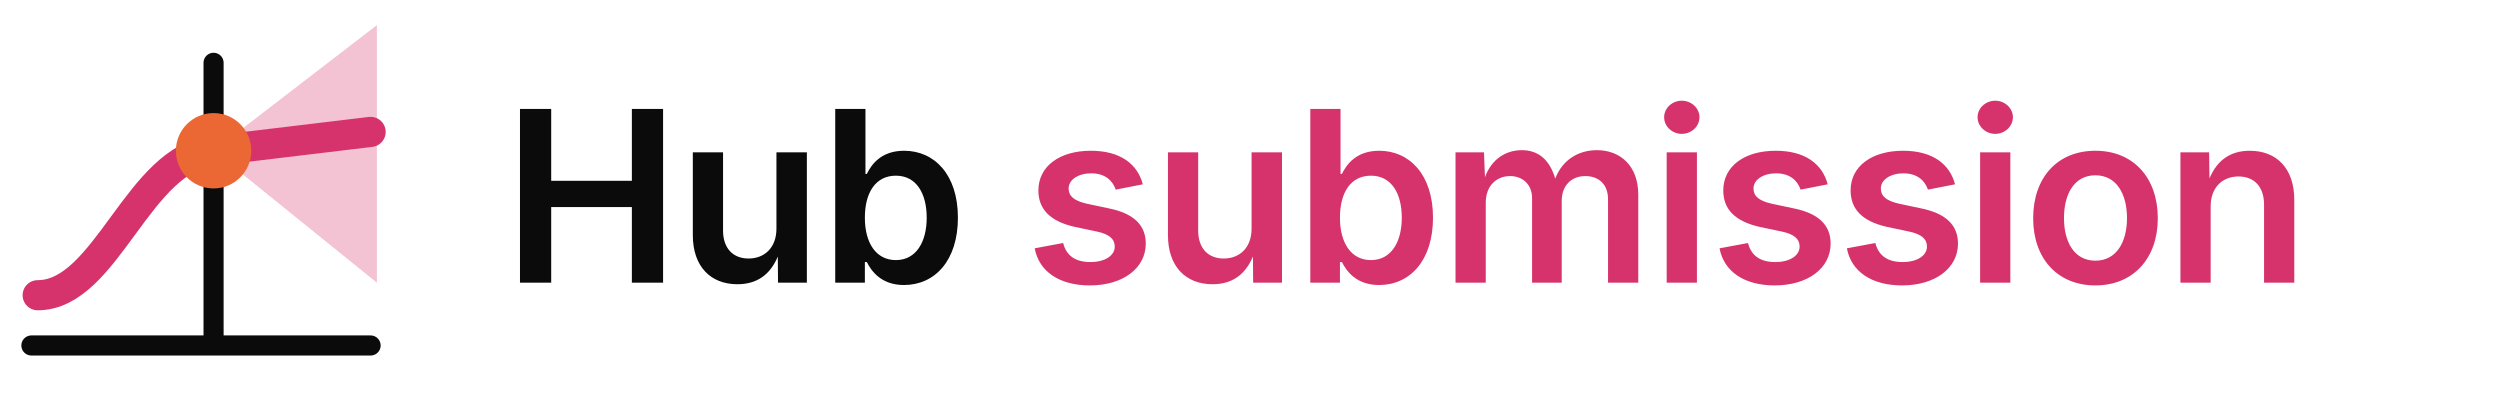
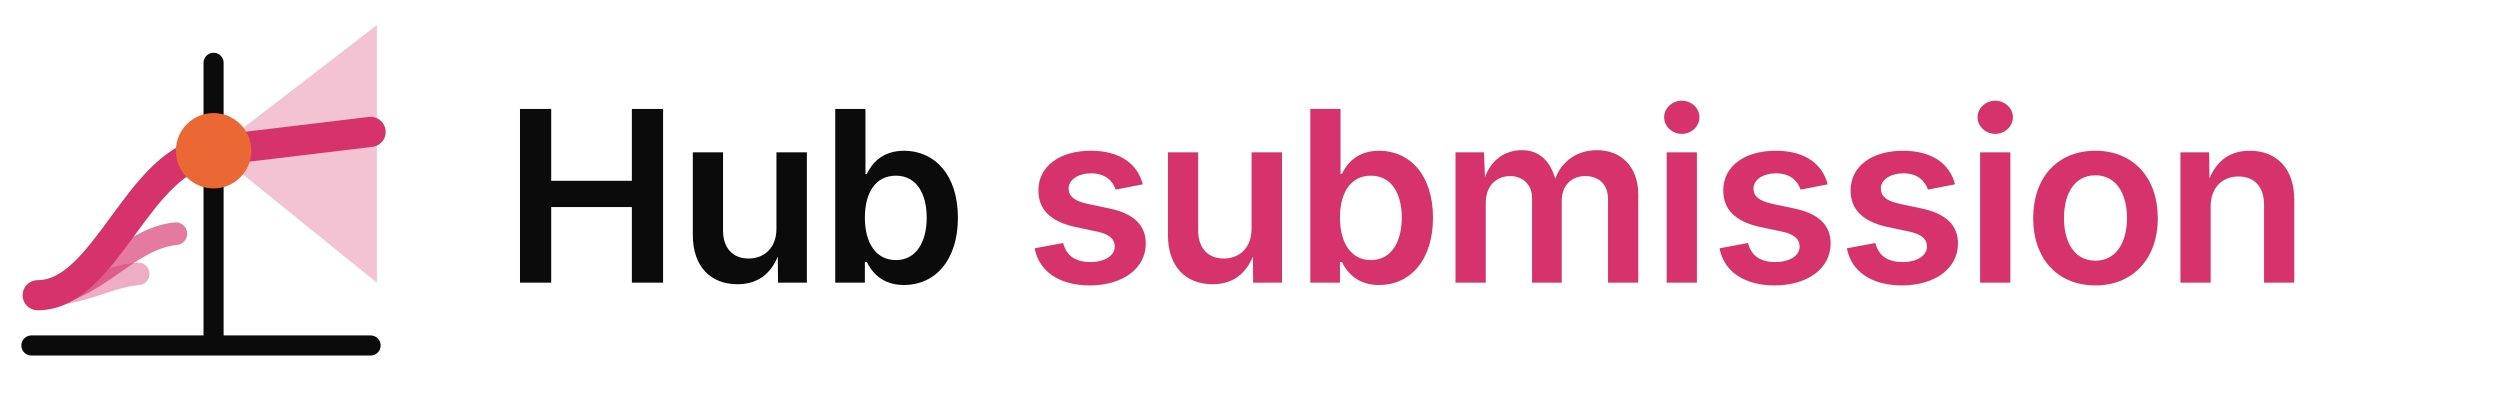
<svg xmlns="http://www.w3.org/2000/svg" viewBox="0 0 199 32" role="img">
  <path d="M17 12L30 2V22.5Z" fill="#d6336c" fill-opacity="0.3" />
  <path d="M17 12L29.5 10.5" fill="none" stroke="#d6336c" stroke-width="2.4" stroke-linecap="round" />
  <path stroke="#0b0b0b" d="M2.5 27.5H29.5M17 5V27.5" fill="none" stroke-width="1.6" stroke-linecap="round" />
+   <path d="M3 23.5C6.5 23.5 8.5 22 11 21.8" fill="none" stroke="#d6336c" stroke-opacity="0.4" stroke-width="1.8" stroke-linecap="round" />
+   <path d="M3 23.5C7.5 23.5 10 19 14 18.6" fill="none" stroke="#d6336c" stroke-opacity="0.65" stroke-width="1.8" stroke-linecap="round" />
  <path d="M3 23.5C8.5 23.5 11 12.5 17 12" fill="none" stroke="#d6336c" stroke-width="2.4" stroke-linecap="round" />
  <circle cx="17" cy="12" r="3" fill="#eb6834" />
  <text x="40" y="22.5" fill="#0b0b0b" font-family="Inter, 'Helvetica Neue', Helvetica, Arial, sans-serif" font-size="19" font-weight="600" letter-spacing="-0.3" textLength="155" lengthAdjust="spacingAndGlyphs">Hub <tspan fill="#d6336c">submission</tspan>
  </text>
</svg>
